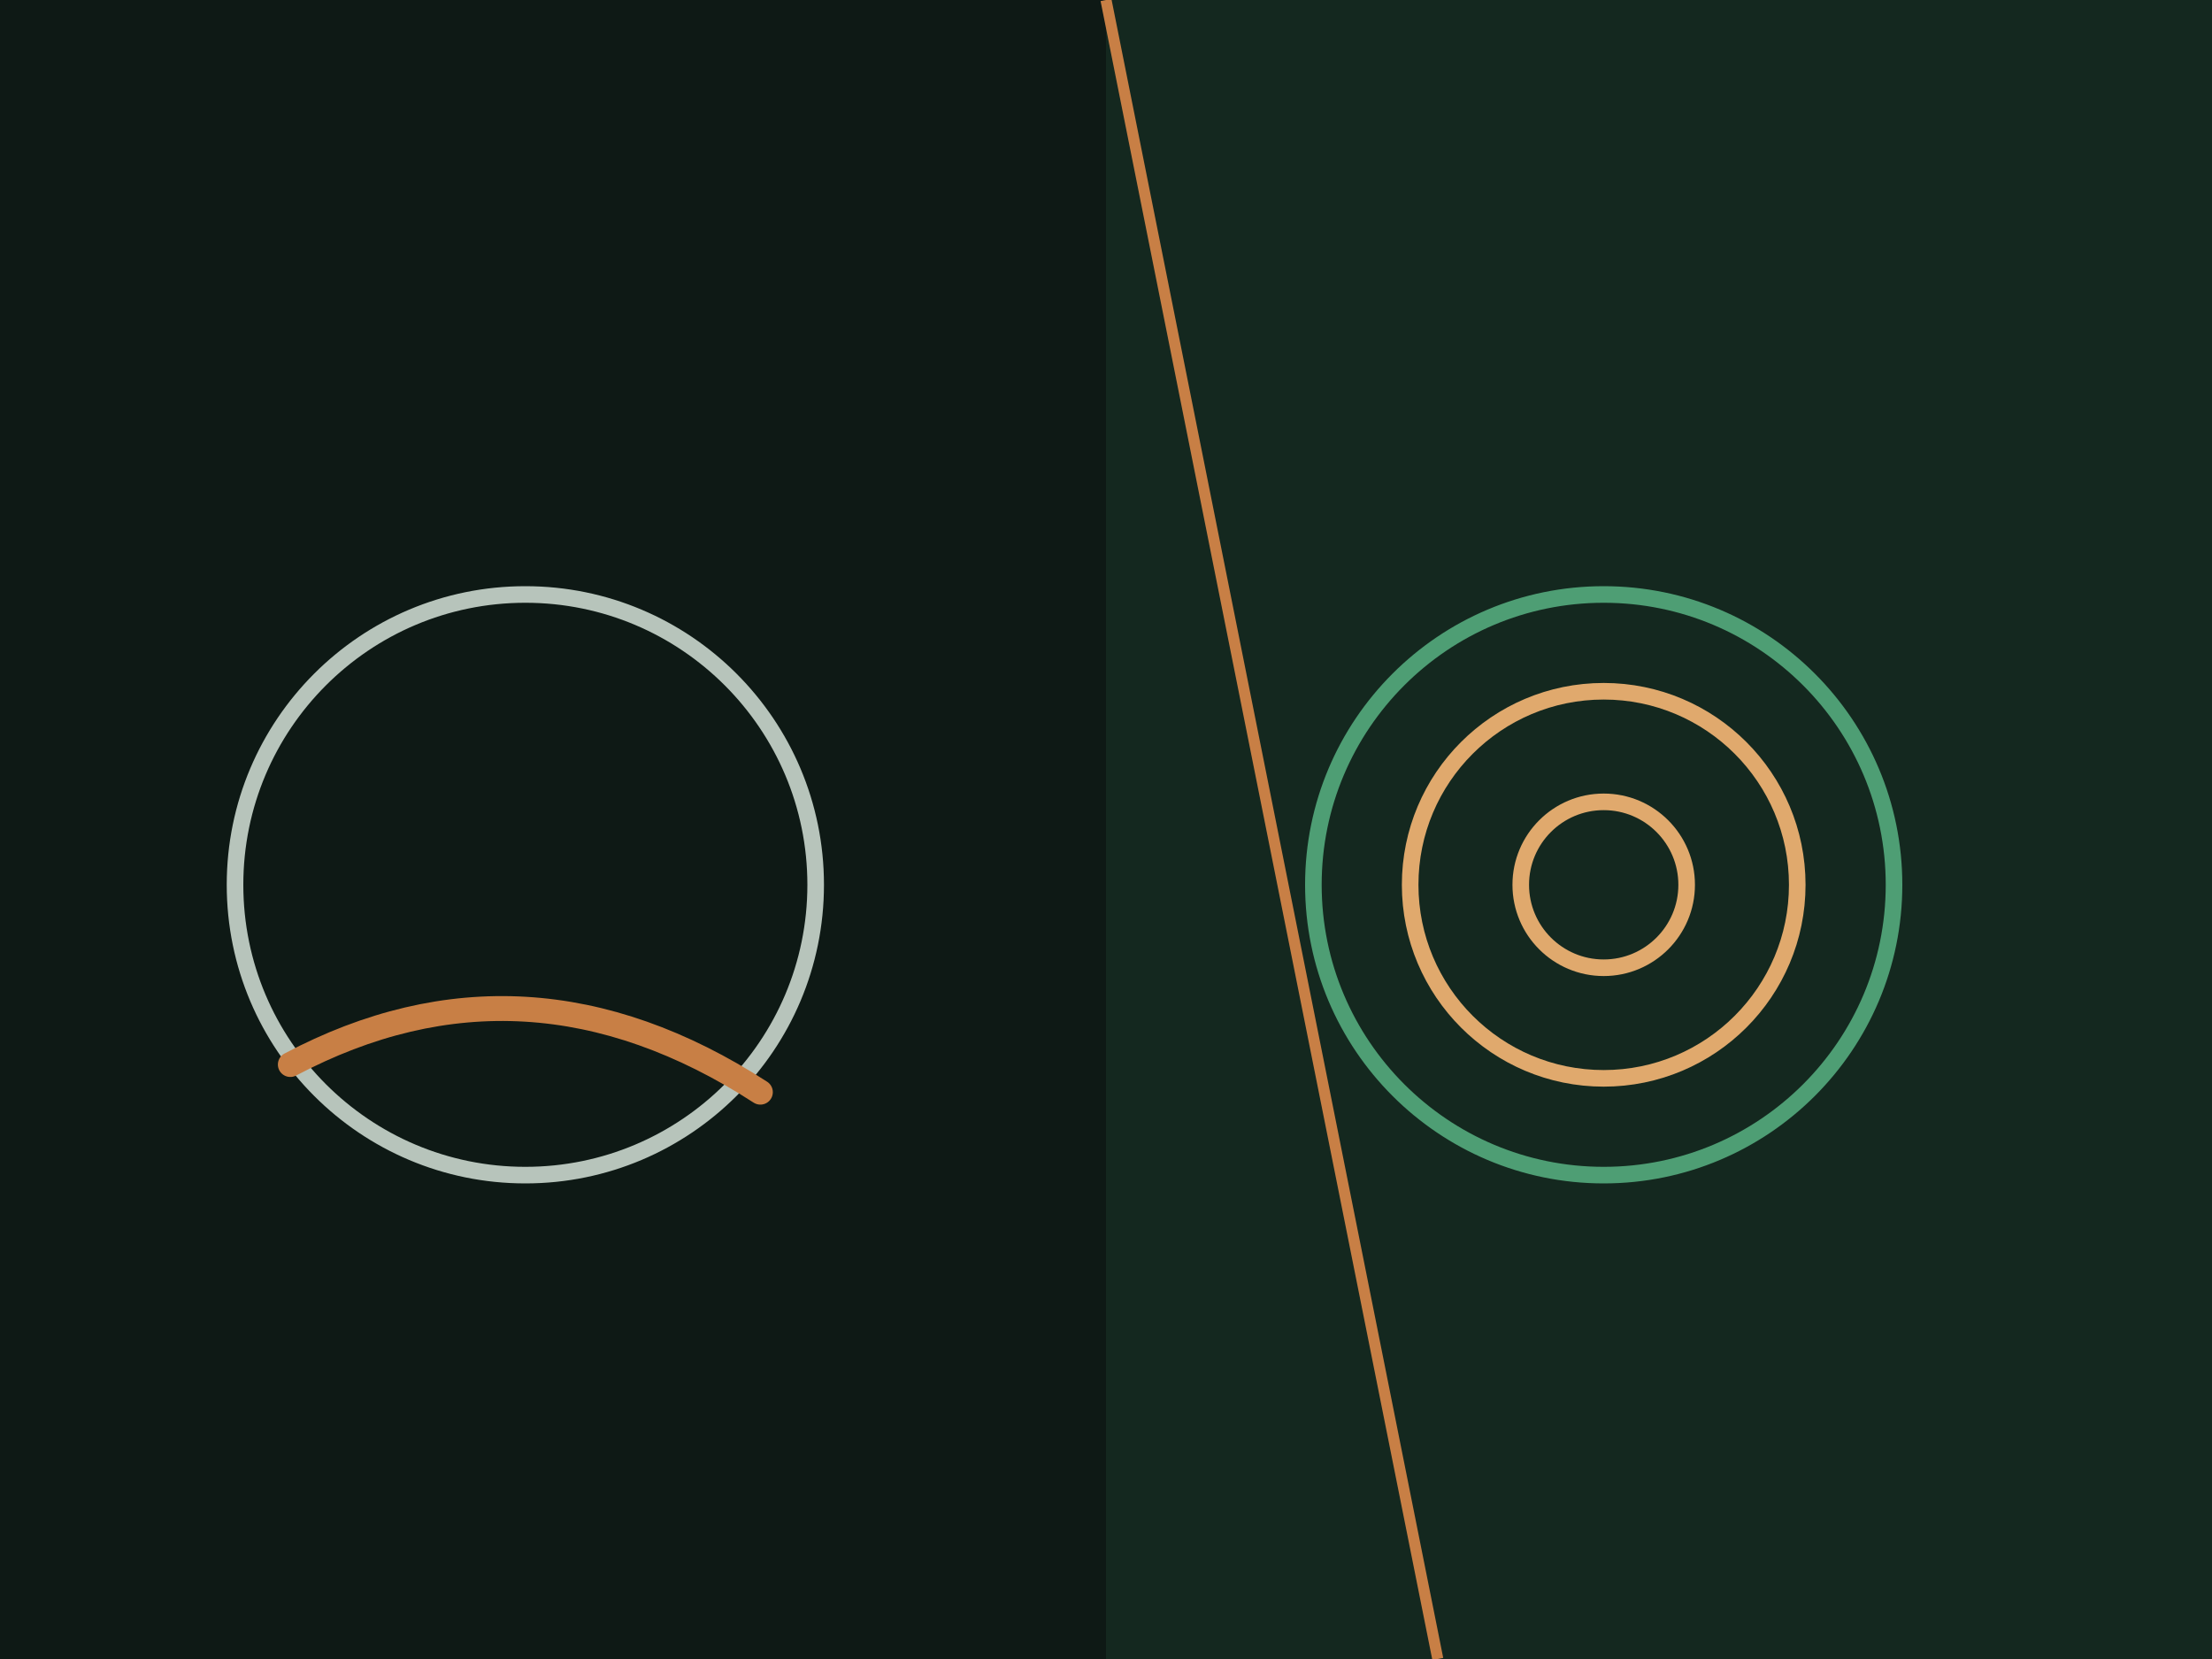
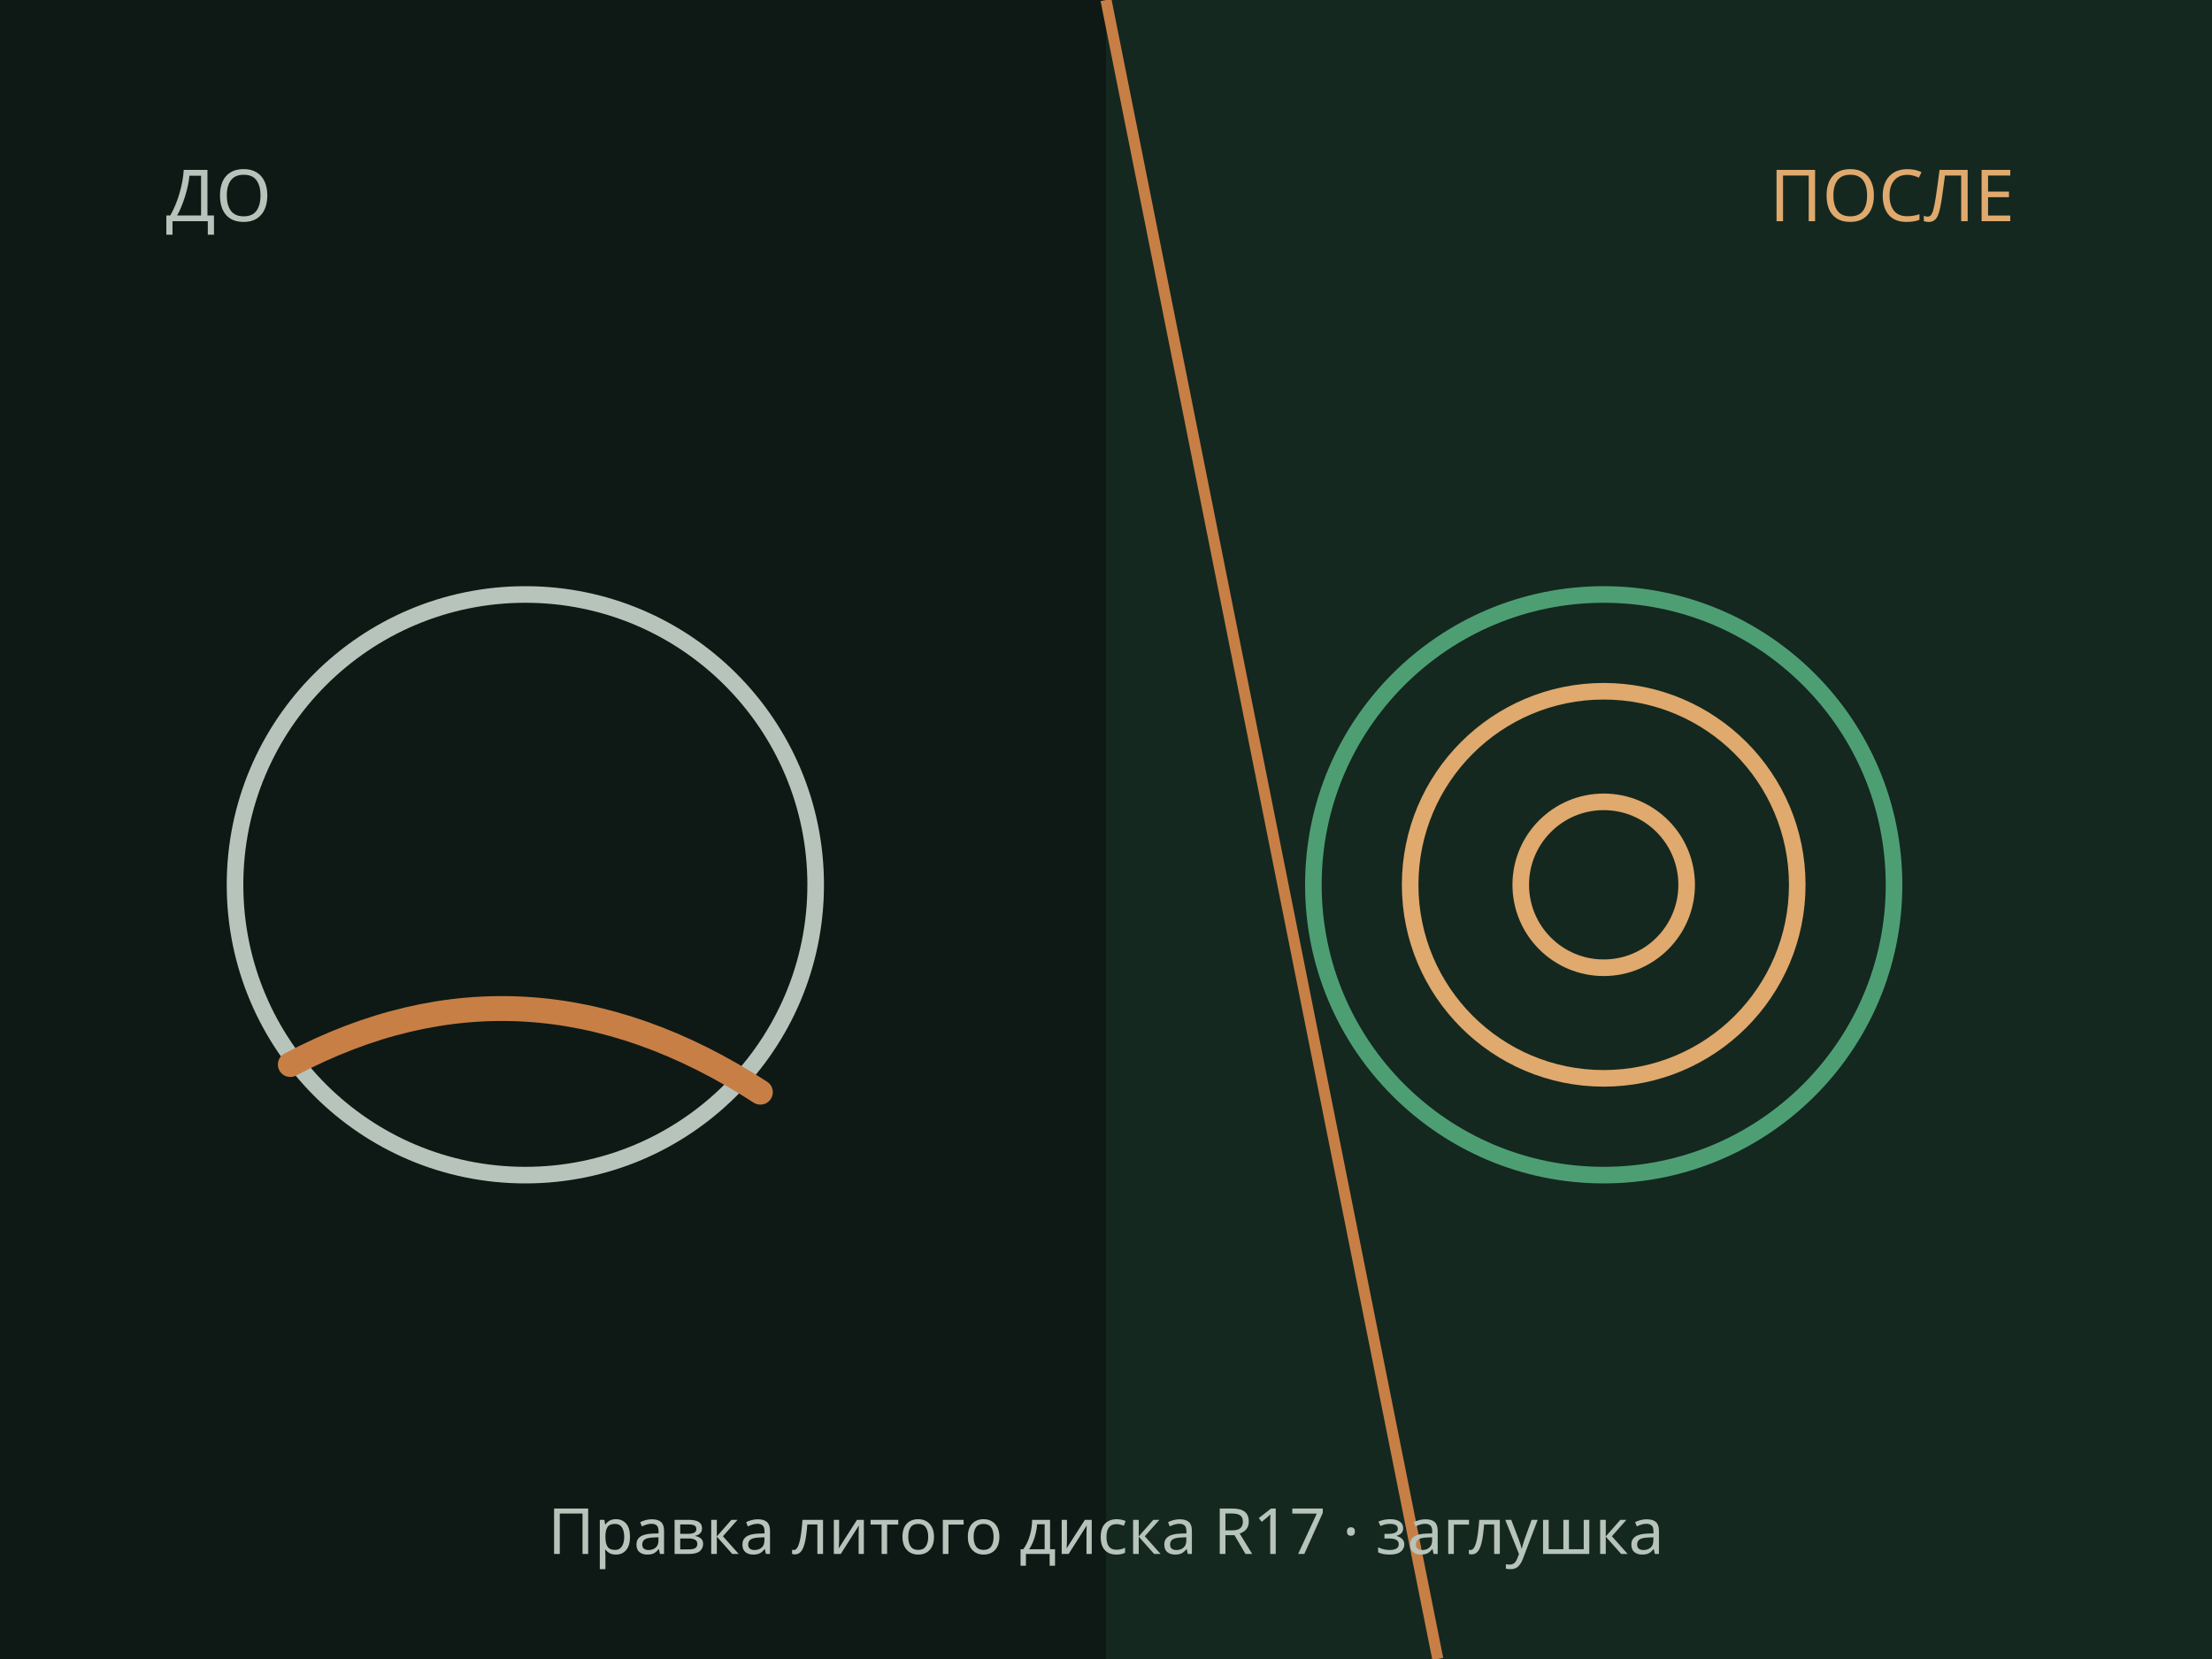
<svg xmlns="http://www.w3.org/2000/svg" viewBox="0 0 800 600" role="img">
  <rect width="800" height="600" fill="#14281F" />
  <path d="M0 0h400v600H0z" fill="#0B1410" opacity=".72" />
  <path d="M400 0l120 600" stroke="#C87F45" stroke-width="4" fill="none" />
  <g fill="none" stroke="#B7C4BB" stroke-width="6" stroke-linecap="round" stroke-linejoin="round" transform="translate(0,0)">
    <circle cx="190" cy="320" r="105" />
    <path d="M105 385q85-45 170 10" stroke="#C87F45" stroke-width="9" />
  </g>
  <g fill="none" stroke="#4E9E74" stroke-width="6" stroke-linecap="round" stroke-linejoin="round">
    <circle cx="580" cy="320" r="105" />
    <circle cx="580" cy="320" r="70" stroke="#E0A96D" />
    <circle cx="580" cy="320" r="30" stroke="#E0A96D" />
  </g>
+   <g font-family="sans-serif" font-size="26" fill="#B7C4BB">
+     <text x="60" y="80">ДО</text>
+   </g>
+   <g font-family="sans-serif" font-size="26" fill="#E0A96D">
+     <text x="640" y="80">ПОСЛЕ</text>
+   </g>
+   <g fill="#B7C4BB" font-family="sans-serif" font-size="23">
+     <text x="400" y="562" text-anchor="middle">Правка литого диска R17 · заглушка</text>
+   </g>
</svg>
